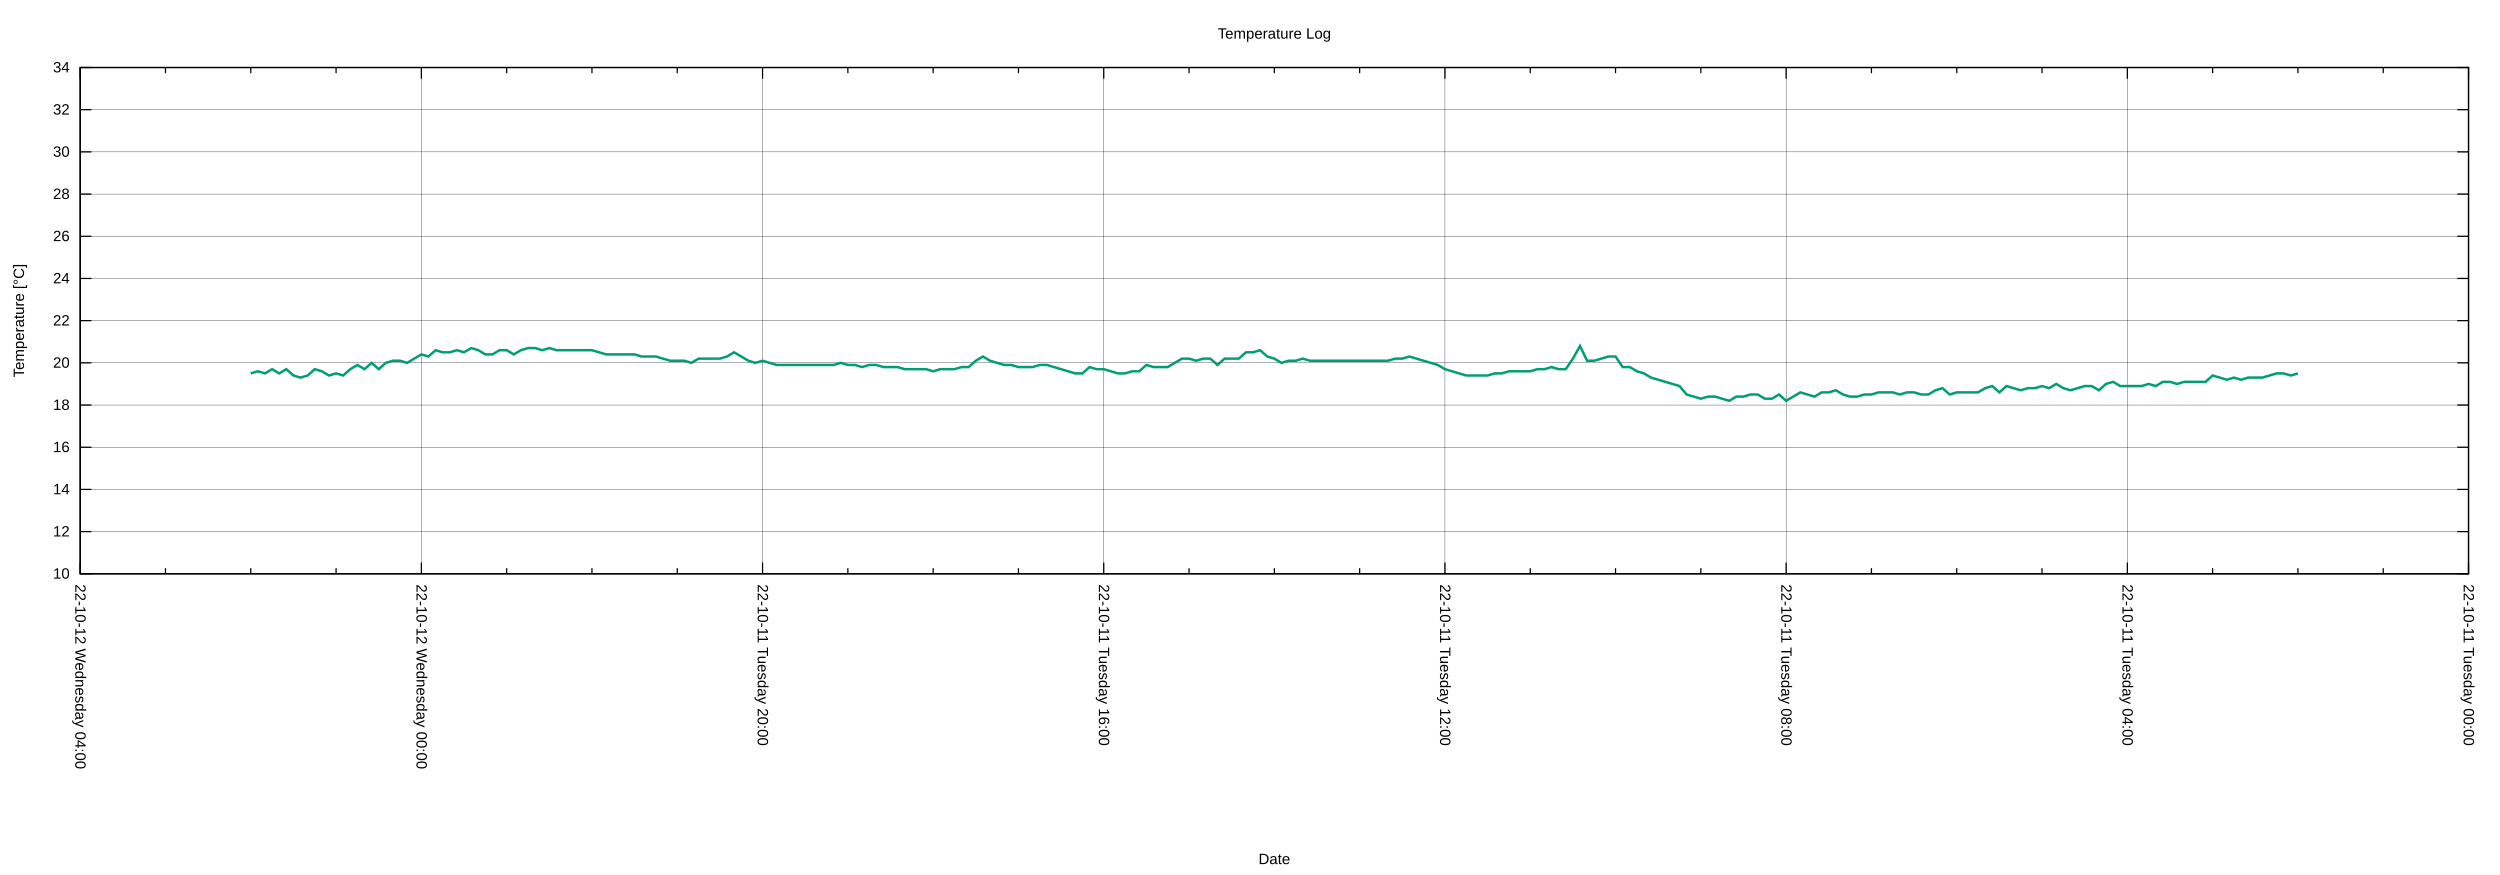
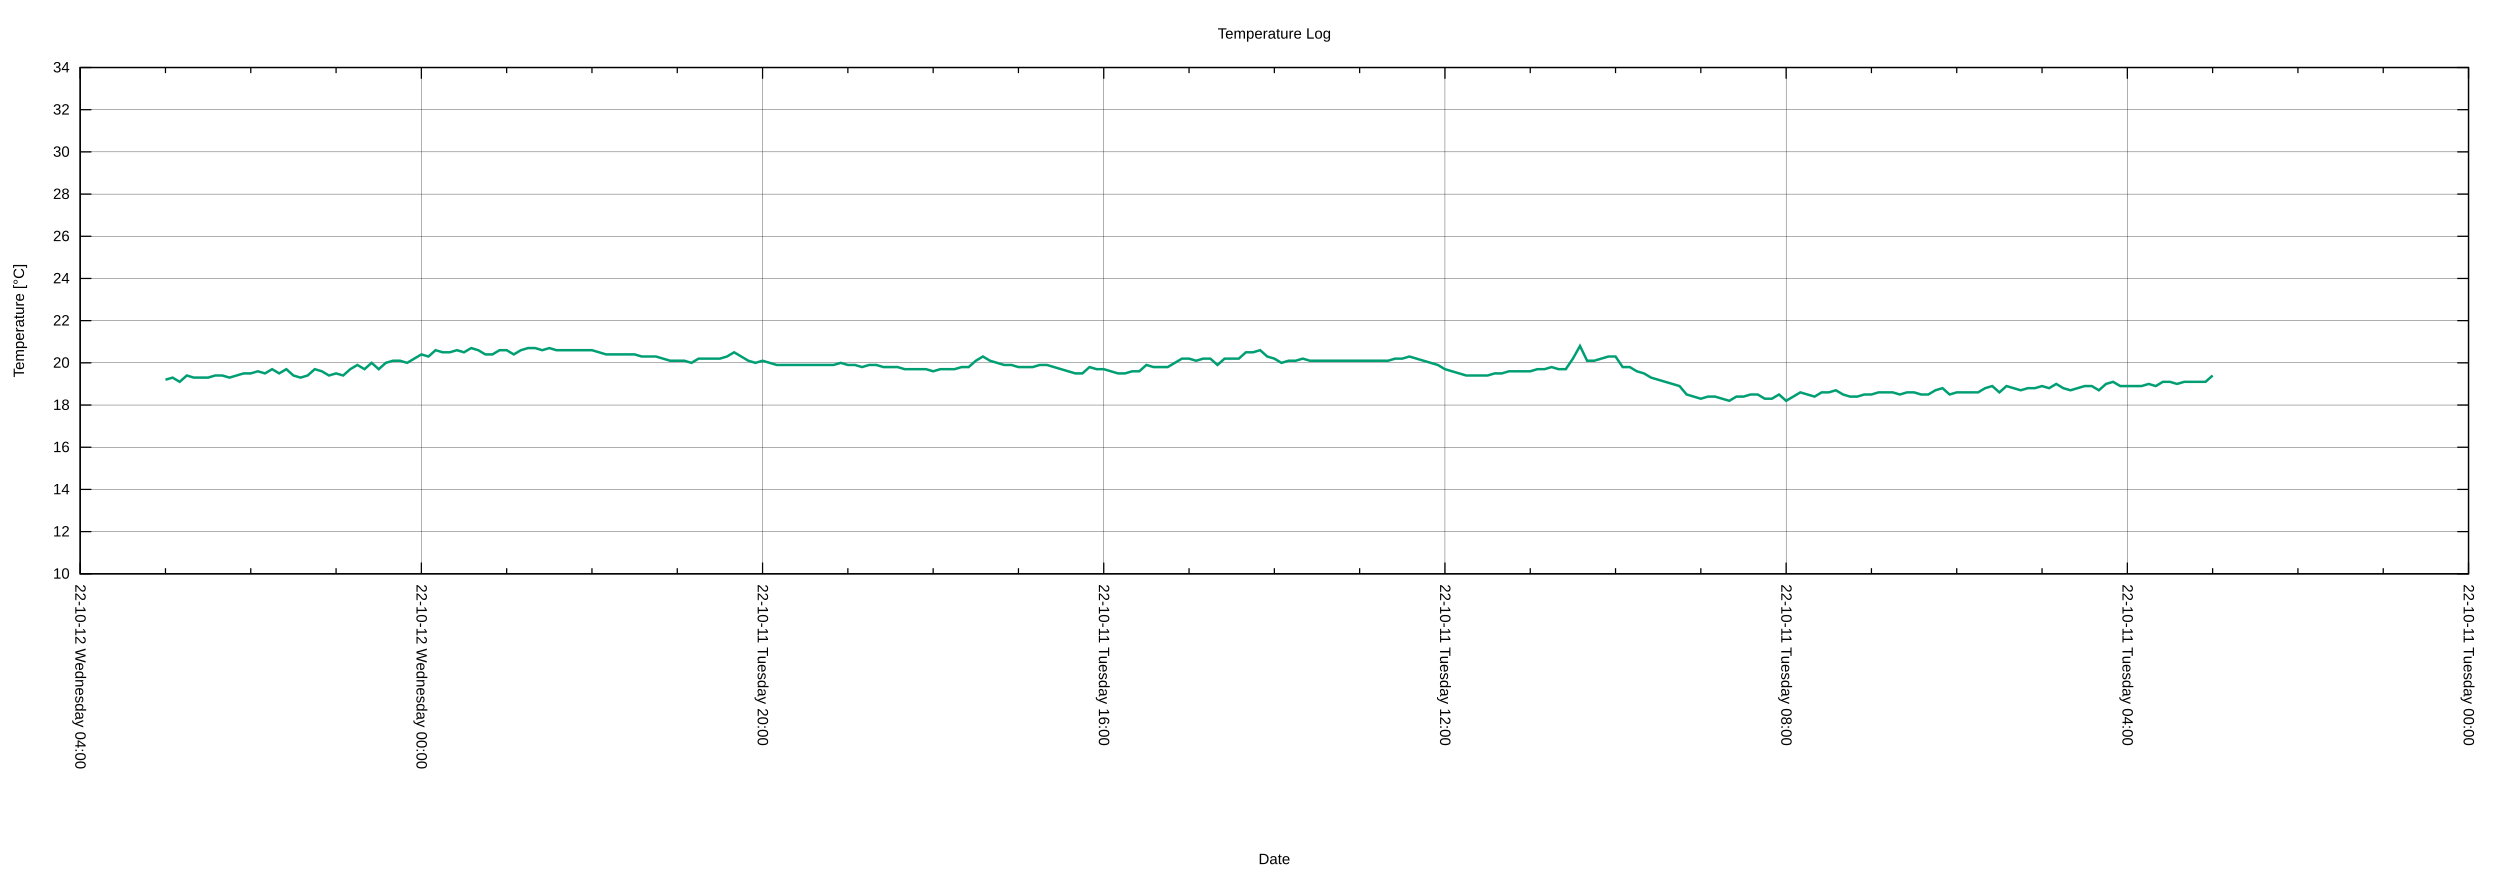
<svg xmlns="http://www.w3.org/2000/svg" xmlns:xlink="http://www.w3.org/1999/xlink" width="2000" height="700" viewBox="0 0 2000 700">
  <g id="gnuplot_canvas">
    <rect x="0" y="0" width="2000" height="700" fill="none" />
    <defs>
      <circle id="gpDot" r="0.5" stroke-width="0.5" stroke="currentColor" />
      <path id="gpPt0" stroke-width="0.222" stroke="currentColor" d="M-1,0 h2 M0,-1 v2" />
      <path id="gpPt1" stroke-width="0.222" stroke="currentColor" d="M-1,-1 L1,1 M1,-1 L-1,1" />
      <path id="gpPt2" stroke-width="0.222" stroke="currentColor" d="M-1,0 L1,0 M0,-1 L0,1 M-1,-1 L1,1 M-1,1 L1,-1" />
      <rect id="gpPt3" stroke-width="0.222" stroke="currentColor" x="-1" y="-1" width="2" height="2" />
      <rect id="gpPt4" stroke-width="0.222" stroke="currentColor" fill="currentColor" x="-1" y="-1" width="2" height="2" />
      <circle id="gpPt5" stroke-width="0.222" stroke="currentColor" cx="0" cy="0" r="1" />
      <use xlink:href="#gpPt5" id="gpPt6" fill="currentColor" stroke="none" />
      <path id="gpPt7" stroke-width="0.222" stroke="currentColor" d="M0,-1.33 L-1.33,0.67 L1.33,0.67 z" />
      <use xlink:href="#gpPt7" id="gpPt8" fill="currentColor" stroke="none" />
      <use xlink:href="#gpPt7" id="gpPt9" stroke="currentColor" transform="rotate(180)" />
      <use xlink:href="#gpPt9" id="gpPt10" fill="currentColor" stroke="none" />
      <use xlink:href="#gpPt3" id="gpPt11" stroke="currentColor" transform="rotate(45)" />
      <use xlink:href="#gpPt11" id="gpPt12" fill="currentColor" stroke="none" />
      <path id="gpPt13" stroke-width="0.222" stroke="currentColor" d="M0,1.330 L1.265,0.411 L0.782,-1.067 L-0.782,-1.076 L-1.265,0.411 z" />
      <use xlink:href="#gpPt13" id="gpPt14" fill="currentColor" stroke="none" />
      <filter id="textbox" filterUnits="objectBoundingBox" x="0" y="0" height="1" width="1">
        <feFlood flood-color="white" flood-opacity="1" result="bgnd" />
        <feComposite in="SourceGraphic" in2="bgnd" operator="atop" />
      </filter>
      <filter id="greybox" filterUnits="objectBoundingBox" x="0" y="0" height="1" width="1">
        <feFlood flood-color="lightgrey" flood-opacity="1" result="grey" />
        <feComposite in="SourceGraphic" in2="grey" operator="atop" />
      </filter>
    </defs>
    <g fill="none" color="white" stroke="currentColor" stroke-width="1.00" stroke-linecap="butt" stroke-linejoin="miter">
</g>
    <g fill="none" color="black" stroke="currentColor" stroke-width="1.00" stroke-linecap="butt" stroke-linejoin="miter">
</g>
    <g fill="none" color="black" stroke="black" stroke-width="0.25" stroke-linecap="butt" stroke-linejoin="miter">
</g>
    <g fill="none" color="black" stroke="currentColor" stroke-width="0.25" stroke-linecap="butt" stroke-linejoin="miter">
      <path stroke="black" class="gridline" d="M64.14,459.04 L1974.82,459.04  " />
    </g>
    <g fill="none" color="black" stroke="black" stroke-width="1.00" stroke-linecap="butt" stroke-linejoin="miter">
</g>
    <g fill="none" color="black" stroke="currentColor" stroke-width="1.00" stroke-linecap="butt" stroke-linejoin="miter">
      <path stroke="black" d="M64.14,459.04 L73.14,459.04 M1974.82,459.04 L1965.82,459.04  " />
      <g transform="translate(55.75,462.94)" stroke="none" fill="black" font-family="Arial" font-size="12.00" text-anchor="end">
        <text>
          <tspan font-family="Arial"> 10</tspan>
        </text>
      </g>
    </g>
    <g fill="none" color="black" stroke="currentColor" stroke-width="1.00" stroke-linecap="butt" stroke-linejoin="miter">
</g>
    <g fill="none" color="black" stroke="black" stroke-width="0.25" stroke-linecap="butt" stroke-linejoin="miter">
</g>
    <g fill="none" color="black" stroke="currentColor" stroke-width="0.25" stroke-linecap="butt" stroke-linejoin="miter">
      <path stroke="black" class="gridline" d="M64.14,425.29 L1974.82,425.29  " />
    </g>
    <g fill="none" color="black" stroke="black" stroke-width="1.00" stroke-linecap="butt" stroke-linejoin="miter">
</g>
    <g fill="none" color="black" stroke="currentColor" stroke-width="1.00" stroke-linecap="butt" stroke-linejoin="miter">
      <path stroke="black" d="M64.14,425.29 L73.14,425.29 M1974.82,425.29 L1965.82,425.29  " />
      <g transform="translate(55.75,429.19)" stroke="none" fill="black" font-family="Arial" font-size="12.00" text-anchor="end">
        <text>
          <tspan font-family="Arial"> 12</tspan>
        </text>
      </g>
    </g>
    <g fill="none" color="black" stroke="currentColor" stroke-width="1.00" stroke-linecap="butt" stroke-linejoin="miter">
</g>
    <g fill="none" color="black" stroke="black" stroke-width="0.25" stroke-linecap="butt" stroke-linejoin="miter">
</g>
    <g fill="none" color="black" stroke="currentColor" stroke-width="0.25" stroke-linecap="butt" stroke-linejoin="miter">
      <path stroke="black" class="gridline" d="M64.14,391.53 L1974.82,391.53  " />
    </g>
    <g fill="none" color="black" stroke="black" stroke-width="1.00" stroke-linecap="butt" stroke-linejoin="miter">
</g>
    <g fill="none" color="black" stroke="currentColor" stroke-width="1.00" stroke-linecap="butt" stroke-linejoin="miter">
      <path stroke="black" d="M64.14,391.53 L73.14,391.53 M1974.82,391.53 L1965.82,391.53  " />
      <g transform="translate(55.75,395.43)" stroke="none" fill="black" font-family="Arial" font-size="12.00" text-anchor="end">
        <text>
          <tspan font-family="Arial"> 14</tspan>
        </text>
      </g>
    </g>
    <g fill="none" color="black" stroke="currentColor" stroke-width="1.00" stroke-linecap="butt" stroke-linejoin="miter">
</g>
    <g fill="none" color="black" stroke="black" stroke-width="0.25" stroke-linecap="butt" stroke-linejoin="miter">
</g>
    <g fill="none" color="black" stroke="currentColor" stroke-width="0.25" stroke-linecap="butt" stroke-linejoin="miter">
      <path stroke="black" class="gridline" d="M64.14,357.78 L1974.82,357.78  " />
    </g>
    <g fill="none" color="black" stroke="black" stroke-width="1.00" stroke-linecap="butt" stroke-linejoin="miter">
</g>
    <g fill="none" color="black" stroke="currentColor" stroke-width="1.00" stroke-linecap="butt" stroke-linejoin="miter">
      <path stroke="black" d="M64.14,357.78 L73.14,357.78 M1974.82,357.78 L1965.82,357.78  " />
      <g transform="translate(55.75,361.68)" stroke="none" fill="black" font-family="Arial" font-size="12.00" text-anchor="end">
        <text>
          <tspan font-family="Arial"> 16</tspan>
        </text>
      </g>
    </g>
    <g fill="none" color="black" stroke="currentColor" stroke-width="1.00" stroke-linecap="butt" stroke-linejoin="miter">
</g>
    <g fill="none" color="black" stroke="black" stroke-width="0.25" stroke-linecap="butt" stroke-linejoin="miter">
</g>
    <g fill="none" color="black" stroke="currentColor" stroke-width="0.25" stroke-linecap="butt" stroke-linejoin="miter">
      <path stroke="black" class="gridline" d="M64.14,324.03 L1974.82,324.03  " />
    </g>
    <g fill="none" color="black" stroke="black" stroke-width="1.00" stroke-linecap="butt" stroke-linejoin="miter">
</g>
    <g fill="none" color="black" stroke="currentColor" stroke-width="1.00" stroke-linecap="butt" stroke-linejoin="miter">
      <path stroke="black" d="M64.14,324.03 L73.14,324.03 M1974.82,324.03 L1965.82,324.03  " />
      <g transform="translate(55.75,327.93)" stroke="none" fill="black" font-family="Arial" font-size="12.00" text-anchor="end">
        <text>
          <tspan font-family="Arial"> 18</tspan>
        </text>
      </g>
    </g>
    <g fill="none" color="black" stroke="currentColor" stroke-width="1.00" stroke-linecap="butt" stroke-linejoin="miter">
</g>
    <g fill="none" color="black" stroke="black" stroke-width="0.25" stroke-linecap="butt" stroke-linejoin="miter">
</g>
    <g fill="none" color="black" stroke="currentColor" stroke-width="0.25" stroke-linecap="butt" stroke-linejoin="miter">
      <path stroke="black" class="gridline" d="M64.14,290.28 L1974.82,290.28  " />
    </g>
    <g fill="none" color="black" stroke="black" stroke-width="1.00" stroke-linecap="butt" stroke-linejoin="miter">
</g>
    <g fill="none" color="black" stroke="currentColor" stroke-width="1.00" stroke-linecap="butt" stroke-linejoin="miter">
      <path stroke="black" d="M64.14,290.28 L73.14,290.28 M1974.82,290.28 L1965.82,290.28  " />
      <g transform="translate(55.75,294.18)" stroke="none" fill="black" font-family="Arial" font-size="12.00" text-anchor="end">
        <text>
          <tspan font-family="Arial"> 20</tspan>
        </text>
      </g>
    </g>
    <g fill="none" color="black" stroke="currentColor" stroke-width="1.00" stroke-linecap="butt" stroke-linejoin="miter">
</g>
    <g fill="none" color="black" stroke="black" stroke-width="0.25" stroke-linecap="butt" stroke-linejoin="miter">
</g>
    <g fill="none" color="black" stroke="currentColor" stroke-width="0.25" stroke-linecap="butt" stroke-linejoin="miter">
      <path stroke="black" class="gridline" d="M64.14,256.52 L1974.82,256.52  " />
    </g>
    <g fill="none" color="black" stroke="black" stroke-width="1.00" stroke-linecap="butt" stroke-linejoin="miter">
</g>
    <g fill="none" color="black" stroke="currentColor" stroke-width="1.00" stroke-linecap="butt" stroke-linejoin="miter">
      <path stroke="black" d="M64.14,256.52 L73.14,256.52 M1974.82,256.52 L1965.82,256.52  " />
      <g transform="translate(55.75,260.42)" stroke="none" fill="black" font-family="Arial" font-size="12.00" text-anchor="end">
        <text>
          <tspan font-family="Arial"> 22</tspan>
        </text>
      </g>
    </g>
    <g fill="none" color="black" stroke="currentColor" stroke-width="1.00" stroke-linecap="butt" stroke-linejoin="miter">
</g>
    <g fill="none" color="black" stroke="black" stroke-width="0.25" stroke-linecap="butt" stroke-linejoin="miter">
</g>
    <g fill="none" color="black" stroke="currentColor" stroke-width="0.25" stroke-linecap="butt" stroke-linejoin="miter">
      <path stroke="black" class="gridline" d="M64.14,222.77 L1974.82,222.77  " />
    </g>
    <g fill="none" color="black" stroke="black" stroke-width="1.00" stroke-linecap="butt" stroke-linejoin="miter">
</g>
    <g fill="none" color="black" stroke="currentColor" stroke-width="1.00" stroke-linecap="butt" stroke-linejoin="miter">
      <path stroke="black" d="M64.14,222.77 L73.14,222.77 M1974.82,222.77 L1965.82,222.77  " />
      <g transform="translate(55.75,226.67)" stroke="none" fill="black" font-family="Arial" font-size="12.00" text-anchor="end">
        <text>
          <tspan font-family="Arial"> 24</tspan>
        </text>
      </g>
    </g>
    <g fill="none" color="black" stroke="currentColor" stroke-width="1.00" stroke-linecap="butt" stroke-linejoin="miter">
</g>
    <g fill="none" color="black" stroke="black" stroke-width="0.25" stroke-linecap="butt" stroke-linejoin="miter">
</g>
    <g fill="none" color="black" stroke="currentColor" stroke-width="0.25" stroke-linecap="butt" stroke-linejoin="miter">
      <path stroke="black" class="gridline" d="M64.14,189.02 L1974.82,189.02  " />
    </g>
    <g fill="none" color="black" stroke="black" stroke-width="1.00" stroke-linecap="butt" stroke-linejoin="miter">
</g>
    <g fill="none" color="black" stroke="currentColor" stroke-width="1.00" stroke-linecap="butt" stroke-linejoin="miter">
      <path stroke="black" d="M64.14,189.02 L73.14,189.02 M1974.82,189.02 L1965.82,189.02  " />
      <g transform="translate(55.75,192.92)" stroke="none" fill="black" font-family="Arial" font-size="12.00" text-anchor="end">
        <text>
          <tspan font-family="Arial"> 26</tspan>
        </text>
      </g>
    </g>
    <g fill="none" color="black" stroke="currentColor" stroke-width="1.00" stroke-linecap="butt" stroke-linejoin="miter">
</g>
    <g fill="none" color="black" stroke="black" stroke-width="0.25" stroke-linecap="butt" stroke-linejoin="miter">
</g>
    <g fill="none" color="black" stroke="currentColor" stroke-width="0.25" stroke-linecap="butt" stroke-linejoin="miter">
      <path stroke="black" class="gridline" d="M64.14,155.27 L1974.82,155.27  " />
    </g>
    <g fill="none" color="black" stroke="black" stroke-width="1.00" stroke-linecap="butt" stroke-linejoin="miter">
</g>
    <g fill="none" color="black" stroke="currentColor" stroke-width="1.00" stroke-linecap="butt" stroke-linejoin="miter">
      <path stroke="black" d="M64.14,155.27 L73.14,155.27 M1974.82,155.27 L1965.82,155.27  " />
      <g transform="translate(55.75,159.17)" stroke="none" fill="black" font-family="Arial" font-size="12.00" text-anchor="end">
        <text>
          <tspan font-family="Arial"> 28</tspan>
        </text>
      </g>
    </g>
    <g fill="none" color="black" stroke="currentColor" stroke-width="1.00" stroke-linecap="butt" stroke-linejoin="miter">
</g>
    <g fill="none" color="black" stroke="black" stroke-width="0.25" stroke-linecap="butt" stroke-linejoin="miter">
</g>
    <g fill="none" color="black" stroke="currentColor" stroke-width="0.25" stroke-linecap="butt" stroke-linejoin="miter">
      <path stroke="black" class="gridline" d="M64.14,121.51 L1974.82,121.51  " />
    </g>
    <g fill="none" color="black" stroke="black" stroke-width="1.00" stroke-linecap="butt" stroke-linejoin="miter">
</g>
    <g fill="none" color="black" stroke="currentColor" stroke-width="1.00" stroke-linecap="butt" stroke-linejoin="miter">
      <path stroke="black" d="M64.14,121.51 L73.14,121.51 M1974.82,121.51 L1965.82,121.51  " />
      <g transform="translate(55.75,125.41)" stroke="none" fill="black" font-family="Arial" font-size="12.00" text-anchor="end">
        <text>
          <tspan font-family="Arial"> 30</tspan>
        </text>
      </g>
    </g>
    <g fill="none" color="black" stroke="currentColor" stroke-width="1.00" stroke-linecap="butt" stroke-linejoin="miter">
</g>
    <g fill="none" color="black" stroke="black" stroke-width="0.25" stroke-linecap="butt" stroke-linejoin="miter">
</g>
    <g fill="none" color="black" stroke="currentColor" stroke-width="0.25" stroke-linecap="butt" stroke-linejoin="miter">
      <path stroke="black" class="gridline" d="M64.14,87.76 L1974.82,87.76  " />
    </g>
    <g fill="none" color="black" stroke="black" stroke-width="1.00" stroke-linecap="butt" stroke-linejoin="miter">
</g>
    <g fill="none" color="black" stroke="currentColor" stroke-width="1.00" stroke-linecap="butt" stroke-linejoin="miter">
      <path stroke="black" d="M64.14,87.76 L73.14,87.76 M1974.82,87.76 L1965.82,87.76  " />
      <g transform="translate(55.75,91.66)" stroke="none" fill="black" font-family="Arial" font-size="12.00" text-anchor="end">
        <text>
          <tspan font-family="Arial"> 32</tspan>
        </text>
      </g>
    </g>
    <g fill="none" color="black" stroke="currentColor" stroke-width="1.00" stroke-linecap="butt" stroke-linejoin="miter">
</g>
    <g fill="none" color="black" stroke="black" stroke-width="0.25" stroke-linecap="butt" stroke-linejoin="miter">
</g>
    <g fill="none" color="black" stroke="currentColor" stroke-width="0.25" stroke-linecap="butt" stroke-linejoin="miter">
      <path stroke="black" class="gridline" d="M64.14,54.01 L1974.82,54.01  " />
    </g>
    <g fill="none" color="black" stroke="black" stroke-width="1.00" stroke-linecap="butt" stroke-linejoin="miter">
</g>
    <g fill="none" color="black" stroke="currentColor" stroke-width="1.00" stroke-linecap="butt" stroke-linejoin="miter">
      <path stroke="black" d="M64.14,54.01 L73.14,54.01 M1974.82,54.01 L1965.82,54.01  " />
      <g transform="translate(55.75,57.91)" stroke="none" fill="black" font-family="Arial" font-size="12.00" text-anchor="end">
        <text>
          <tspan font-family="Arial"> 34</tspan>
        </text>
      </g>
    </g>
    <g fill="none" color="black" stroke="currentColor" stroke-width="1.00" stroke-linecap="butt" stroke-linejoin="miter">
</g>
    <g fill="none" color="black" stroke="black" stroke-width="0.25" stroke-linecap="butt" stroke-linejoin="miter">
</g>
    <g fill="none" color="black" stroke="currentColor" stroke-width="0.25" stroke-linecap="butt" stroke-linejoin="miter">
      <path stroke="black" class="gridline" d="M1974.82,459.04 L1974.82,54.01  " />
    </g>
    <g fill="none" color="black" stroke="black" stroke-width="1.00" stroke-linecap="butt" stroke-linejoin="miter">
</g>
    <g fill="none" color="black" stroke="currentColor" stroke-width="1.00" stroke-linecap="butt" stroke-linejoin="miter">
      <path stroke="black" d="M1974.82,459.04 L1974.82,450.04 M1974.82,54.01 L1974.82,63.01  " />
      <g transform="translate(1970.92,467.43) rotate(90)" stroke="none" fill="black" font-family="Arial" font-size="12.00" text-anchor="start">
        <text>
          <tspan font-family="Arial">22-10-11 Tuesday 00:00</tspan>
        </text>
      </g>
    </g>
    <g fill="none" color="black" stroke="currentColor" stroke-width="1.00" stroke-linecap="butt" stroke-linejoin="miter">
      <path stroke="black" d="M1906.58,459.04 L1906.58,454.54 M1906.58,54.01 L1906.58,58.51 M1838.34,459.04 L1838.34,454.54 M1838.34,54.01 L1838.34,58.51   M1770.10,459.04 L1770.10,454.54 M1770.10,54.01 L1770.10,58.51  " />
    </g>
    <g fill="none" color="black" stroke="black" stroke-width="0.25" stroke-linecap="butt" stroke-linejoin="miter">
</g>
    <g fill="none" color="black" stroke="currentColor" stroke-width="0.25" stroke-linecap="butt" stroke-linejoin="miter">
      <path stroke="black" class="gridline" d="M1701.87,459.04 L1701.87,54.01  " />
    </g>
    <g fill="none" color="black" stroke="black" stroke-width="1.00" stroke-linecap="butt" stroke-linejoin="miter">
</g>
    <g fill="none" color="black" stroke="currentColor" stroke-width="1.00" stroke-linecap="butt" stroke-linejoin="miter">
      <path stroke="black" d="M1701.87,459.04 L1701.87,450.04 M1701.87,54.01 L1701.87,63.01  " />
      <g transform="translate(1697.97,467.43) rotate(90)" stroke="none" fill="black" font-family="Arial" font-size="12.00" text-anchor="start">
        <text>
          <tspan font-family="Arial">22-10-11 Tuesday 04:00</tspan>
        </text>
      </g>
    </g>
    <g fill="none" color="black" stroke="currentColor" stroke-width="1.00" stroke-linecap="butt" stroke-linejoin="miter">
      <path stroke="black" d="M1633.63,459.04 L1633.63,454.54 M1633.63,54.01 L1633.63,58.51 M1565.39,459.04 L1565.39,454.54 M1565.39,54.01 L1565.39,58.51   M1497.15,459.04 L1497.15,454.54 M1497.15,54.01 L1497.15,58.51  " />
    </g>
    <g fill="none" color="black" stroke="black" stroke-width="0.25" stroke-linecap="butt" stroke-linejoin="miter">
</g>
    <g fill="none" color="black" stroke="currentColor" stroke-width="0.25" stroke-linecap="butt" stroke-linejoin="miter">
      <path stroke="black" class="gridline" d="M1428.91,459.04 L1428.91,54.01  " />
    </g>
    <g fill="none" color="black" stroke="black" stroke-width="1.00" stroke-linecap="butt" stroke-linejoin="miter">
</g>
    <g fill="none" color="black" stroke="currentColor" stroke-width="1.00" stroke-linecap="butt" stroke-linejoin="miter">
      <path stroke="black" d="M1428.91,459.04 L1428.91,450.04 M1428.91,54.01 L1428.91,63.01  " />
      <g transform="translate(1425.01,467.43) rotate(90)" stroke="none" fill="black" font-family="Arial" font-size="12.00" text-anchor="start">
        <text>
          <tspan font-family="Arial">22-10-11 Tuesday 08:00</tspan>
        </text>
      </g>
    </g>
    <g fill="none" color="black" stroke="currentColor" stroke-width="1.00" stroke-linecap="butt" stroke-linejoin="miter">
      <path stroke="black" d="M1360.67,459.04 L1360.67,454.54 M1360.67,54.01 L1360.67,58.51 M1292.43,459.04 L1292.43,454.54 M1292.43,54.01 L1292.43,58.51   M1224.20,459.04 L1224.20,454.54 M1224.20,54.01 L1224.20,58.51  " />
    </g>
    <g fill="none" color="black" stroke="black" stroke-width="0.25" stroke-linecap="butt" stroke-linejoin="miter">
</g>
    <g fill="none" color="black" stroke="currentColor" stroke-width="0.25" stroke-linecap="butt" stroke-linejoin="miter">
      <path stroke="black" class="gridline" d="M1155.96,459.04 L1155.96,54.01  " />
    </g>
    <g fill="none" color="black" stroke="black" stroke-width="1.00" stroke-linecap="butt" stroke-linejoin="miter">
</g>
    <g fill="none" color="black" stroke="currentColor" stroke-width="1.00" stroke-linecap="butt" stroke-linejoin="miter">
      <path stroke="black" d="M1155.96,459.04 L1155.96,450.04 M1155.96,54.01 L1155.96,63.01  " />
      <g transform="translate(1152.06,467.43) rotate(90)" stroke="none" fill="black" font-family="Arial" font-size="12.00" text-anchor="start">
        <text>
          <tspan font-family="Arial">22-10-11 Tuesday 12:00</tspan>
        </text>
      </g>
    </g>
    <g fill="none" color="black" stroke="currentColor" stroke-width="1.00" stroke-linecap="butt" stroke-linejoin="miter">
      <path stroke="black" d="M1087.72,459.04 L1087.72,454.54 M1087.72,54.01 L1087.72,58.51 M1019.48,459.04 L1019.48,454.54 M1019.48,54.01 L1019.48,58.51   M951.24,459.04 L951.24,454.54 M951.24,54.01 L951.24,58.51  " />
    </g>
    <g fill="none" color="black" stroke="black" stroke-width="0.25" stroke-linecap="butt" stroke-linejoin="miter">
</g>
    <g fill="none" color="black" stroke="currentColor" stroke-width="0.25" stroke-linecap="butt" stroke-linejoin="miter">
      <path stroke="black" class="gridline" d="M883.00,459.04 L883.00,54.01  " />
    </g>
    <g fill="none" color="black" stroke="black" stroke-width="1.00" stroke-linecap="butt" stroke-linejoin="miter">
</g>
    <g fill="none" color="black" stroke="currentColor" stroke-width="1.00" stroke-linecap="butt" stroke-linejoin="miter">
      <path stroke="black" d="M883.00,459.04 L883.00,450.04 M883.00,54.01 L883.00,63.01  " />
      <g transform="translate(879.10,467.43) rotate(90)" stroke="none" fill="black" font-family="Arial" font-size="12.00" text-anchor="start">
        <text>
          <tspan font-family="Arial">22-10-11 Tuesday 16:00</tspan>
        </text>
      </g>
    </g>
    <g fill="none" color="black" stroke="currentColor" stroke-width="1.00" stroke-linecap="butt" stroke-linejoin="miter">
      <path stroke="black" d="M814.76,459.04 L814.76,454.54 M814.76,54.01 L814.76,58.51 M746.53,459.04 L746.53,454.54 M746.53,54.01 L746.53,58.51   M678.29,459.04 L678.29,454.54 M678.29,54.01 L678.29,58.51  " />
    </g>
    <g fill="none" color="black" stroke="black" stroke-width="0.25" stroke-linecap="butt" stroke-linejoin="miter">
</g>
    <g fill="none" color="black" stroke="currentColor" stroke-width="0.25" stroke-linecap="butt" stroke-linejoin="miter">
      <path stroke="black" class="gridline" d="M610.05,459.04 L610.05,54.01  " />
    </g>
    <g fill="none" color="black" stroke="black" stroke-width="1.00" stroke-linecap="butt" stroke-linejoin="miter">
</g>
    <g fill="none" color="black" stroke="currentColor" stroke-width="1.00" stroke-linecap="butt" stroke-linejoin="miter">
      <path stroke="black" d="M610.05,459.04 L610.05,450.04 M610.05,54.01 L610.05,63.01  " />
      <g transform="translate(606.15,467.43) rotate(90)" stroke="none" fill="black" font-family="Arial" font-size="12.00" text-anchor="start">
        <text>
          <tspan font-family="Arial">22-10-11 Tuesday 20:00</tspan>
        </text>
      </g>
    </g>
    <g fill="none" color="black" stroke="currentColor" stroke-width="1.00" stroke-linecap="butt" stroke-linejoin="miter">
      <path stroke="black" d="M541.81,459.04 L541.81,454.54 M541.81,54.01 L541.81,58.51 M473.57,459.04 L473.57,454.54 M473.57,54.01 L473.57,58.51   M405.33,459.04 L405.33,454.54 M405.33,54.01 L405.33,58.51  " />
    </g>
    <g fill="none" color="black" stroke="black" stroke-width="0.25" stroke-linecap="butt" stroke-linejoin="miter">
</g>
    <g fill="none" color="black" stroke="currentColor" stroke-width="0.25" stroke-linecap="butt" stroke-linejoin="miter">
      <path stroke="black" class="gridline" d="M337.09,459.04 L337.09,54.01  " />
    </g>
    <g fill="none" color="black" stroke="black" stroke-width="1.00" stroke-linecap="butt" stroke-linejoin="miter">
</g>
    <g fill="none" color="black" stroke="currentColor" stroke-width="1.00" stroke-linecap="butt" stroke-linejoin="miter">
      <path stroke="black" d="M337.09,459.04 L337.09,450.04 M337.09,54.01 L337.09,63.01  " />
      <g transform="translate(333.19,467.43) rotate(90)" stroke="none" fill="black" font-family="Arial" font-size="12.00" text-anchor="start">
        <text>
          <tspan font-family="Arial">22-10-12 Wednesday 00:00</tspan>
        </text>
      </g>
    </g>
    <g fill="none" color="black" stroke="currentColor" stroke-width="1.00" stroke-linecap="butt" stroke-linejoin="miter">
      <path stroke="black" d="M268.86,459.04 L268.86,454.54 M268.86,54.01 L268.86,58.51 M200.62,459.04 L200.62,454.54 M200.62,54.01 L200.62,58.51   M132.38,459.04 L132.38,454.54 M132.38,54.01 L132.38,58.51  " />
    </g>
    <g fill="none" color="black" stroke="black" stroke-width="0.25" stroke-linecap="butt" stroke-linejoin="miter">
</g>
    <g fill="none" color="black" stroke="currentColor" stroke-width="0.25" stroke-linecap="butt" stroke-linejoin="miter">
      <path stroke="black" class="gridline" d="M64.14,459.04 L64.14,54.01  " />
    </g>
    <g fill="none" color="black" stroke="black" stroke-width="1.00" stroke-linecap="butt" stroke-linejoin="miter">
</g>
    <g fill="none" color="black" stroke="currentColor" stroke-width="1.00" stroke-linecap="butt" stroke-linejoin="miter">
      <path stroke="black" d="M64.14,459.04 L64.14,450.04 M64.14,54.01 L64.14,63.01  " />
      <g transform="translate(60.24,467.43) rotate(90)" stroke="none" fill="black" font-family="Arial" font-size="12.00" text-anchor="start">
        <text>
          <tspan font-family="Arial">22-10-12 Wednesday 04:00</tspan>
        </text>
      </g>
    </g>
    <g fill="none" color="black" stroke="currentColor" stroke-width="1.00" stroke-linecap="butt" stroke-linejoin="miter">
</g>
    <g fill="none" color="black" stroke="currentColor" stroke-width="1.00" stroke-linecap="butt" stroke-linejoin="miter">
      <path stroke="black" d="M64.14,54.01 L64.14,459.04 L1974.82,459.04 L1974.82,54.01 L64.14,54.01 Z  " />
    </g>
    <g fill="none" color="black" stroke="currentColor" stroke-width="1.00" stroke-linecap="butt" stroke-linejoin="miter">
      <g transform="translate(19.18,256.53) rotate(270)" stroke="none" fill="black" font-family="Arial" font-size="12.00" text-anchor="middle">
        <text>
          <tspan font-family="Arial">Temperature [°C]</tspan>
        </text>
      </g>
    </g>
    <g fill="none" color="black" stroke="currentColor" stroke-width="1.00" stroke-linecap="butt" stroke-linejoin="miter">
      <g transform="translate(1019.48,691.30)" stroke="none" fill="black" font-family="Arial" font-size="12.00" text-anchor="middle">
        <text>
          <tspan font-family="Arial">Date</tspan>
        </text>
      </g>
    </g>
    <g fill="none" color="black" stroke="currentColor" stroke-width="1.00" stroke-linecap="butt" stroke-linejoin="miter">
</g>
    <g id="gnuplot_plot_1">
      <g fill="none" color="white" stroke="currentColor" stroke-width="2.00" stroke-linecap="butt" stroke-linejoin="miter">
</g>
      <g fill="none" color="black" stroke="currentColor" stroke-width="2.00" stroke-linecap="butt" stroke-linejoin="miter">
-         <path stroke="rgb(  0, 158, 115)" d="M200.62,298.72 L206.30,297.03 L211.99,298.72 L217.68,295.34 L223.36,298.72 L229.05,295.34 L234.74,300.40 L240.42,302.09   L246.11,300.40 L251.80,295.34 L257.48,297.03 L263.17,300.40 L268.86,298.72 L274.54,300.40 L280.23,295.34 L285.92,291.97   L291.60,295.34 L297.29,290.28 L302.98,295.34 L308.66,290.28 L314.35,288.59 L320.03,288.59 L325.72,290.28 L331.41,286.90   L337.09,283.53 L342.78,285.21 L348.47,280.15 L354.15,281.84 L359.84,281.84 L365.53,280.15 L371.21,281.84 L376.90,278.46   L382.59,280.15 L388.27,283.53 L393.96,283.53 L399.65,280.15 L405.33,280.15 L411.02,283.53 L416.71,280.15 L422.39,278.46   L428.08,278.46 L433.77,280.15 L439.45,278.46 L445.14,280.15 L450.83,280.15 L456.51,280.15 L462.20,280.15 L467.88,280.15   L473.57,280.15 L479.26,281.84 L484.94,283.53 L490.63,283.53 L496.32,283.53 L502.00,283.53 L507.69,283.53 L513.38,285.21   L519.06,285.21 L524.75,285.21 L530.44,286.90 L536.12,288.59 L541.81,288.59 L547.50,288.59 L553.18,290.28 L558.87,286.90   L564.56,286.90 L570.24,286.90 L575.93,286.90 L581.62,285.21 L587.30,281.84 L592.99,285.21 L598.68,288.59 L604.36,290.28   L610.05,288.59 L615.74,290.28 L621.42,291.97 L627.11,291.97 L632.79,291.97 L638.48,291.97 L644.17,291.97 L649.85,291.97   L655.54,291.97 L661.23,291.97 L666.91,291.97 L672.60,290.28 L678.29,291.97 L683.97,291.97 L689.66,293.65 L695.35,291.97   L701.03,291.97 L706.72,293.65 L712.41,293.65 L718.09,293.65 L723.78,295.34 L729.47,295.34 L735.15,295.34 L740.84,295.34   L746.53,297.03 L752.21,295.34 L757.90,295.34 L763.59,295.34 L769.27,293.65 L774.96,293.65 L780.65,288.59 L786.33,285.21   L792.02,288.59 L797.70,290.28 L803.39,291.97 L809.08,291.97 L814.76,293.65 L820.45,293.65 L826.14,293.65 L831.82,291.97   L837.51,291.97 L843.20,293.65 L848.88,295.34 L854.57,297.03 L860.26,298.72 L865.94,298.72 L871.63,293.65 L877.32,295.34   L883.00,295.34 L888.69,297.03 L894.38,298.72 L900.06,298.72 L905.75,297.03 L911.44,297.03 L917.12,291.97 L922.81,293.65   L928.50,293.65 L934.18,293.65 L939.87,290.28 L945.55,286.90 L951.24,286.90 L956.93,288.59 L962.61,286.90 L968.30,286.90   L973.99,291.97 L979.67,286.90 L985.36,286.90 L991.05,286.90 L996.73,281.84 L1002.42,281.84 L1008.11,280.15 L1013.79,285.21   L1019.48,286.90 L1025.17,290.28 L1030.85,288.59 L1036.54,288.59 L1042.23,286.90 L1047.91,288.59 L1053.60,288.59 L1059.29,288.59   L1064.97,288.59 L1070.66,288.59 L1076.35,288.59 L1082.03,288.59 L1087.72,288.59 L1093.41,288.59 L1099.09,288.59 L1104.78,288.59   L1110.46,288.59 L1116.15,286.90 L1121.84,286.90 L1127.52,285.21 L1133.21,286.90 L1138.90,288.59 L1144.58,290.28 L1150.27,291.97   L1155.96,295.34 L1161.64,297.03 L1167.33,298.72 L1173.02,300.40 L1178.70,300.40 L1184.39,300.40 L1190.08,300.40 L1195.76,298.72   L1201.45,298.72 L1207.14,297.03 L1212.82,297.03 L1218.51,297.03 L1224.20,297.03 L1229.88,295.34 L1235.57,295.34 L1241.26,293.65   L1246.94,295.34 L1252.63,295.34 L1258.32,286.90 L1264.00,276.78 L1269.69,288.59 L1275.37,288.59 L1281.06,286.90 L1286.75,285.21   L1292.43,285.21 L1298.12,293.65 L1303.81,293.65 L1309.49,297.03 L1315.18,298.72 L1320.87,302.09 L1326.55,303.78 L1332.24,305.47   L1337.93,307.15 L1343.61,308.84 L1349.30,315.59 L1354.99,317.28 L1360.67,318.97 L1366.36,317.28 L1372.05,317.28 L1377.73,318.97   L1383.42,320.65 L1389.11,317.28 L1394.79,317.28 L1400.48,315.59 L1406.17,315.59 L1411.85,318.97 L1417.54,318.97 L1423.22,315.59   L1428.91,320.65 L1434.60,317.28 L1440.28,313.90 L1445.97,315.59 L1451.66,317.28 L1457.34,313.90 L1463.03,313.90 L1468.72,312.22   L1474.40,315.59 L1480.09,317.28 L1485.78,317.28 L1491.46,315.59 L1497.15,315.59 L1502.84,313.90 L1508.52,313.90 L1514.21,313.90   L1519.90,315.59 L1525.58,313.90 L1531.27,313.90 L1536.96,315.59 L1542.64,315.59 L1548.33,312.22 L1554.02,310.53 L1559.70,315.59   L1565.39,313.90 L1571.08,313.90 L1576.76,313.90 L1582.45,313.90 L1588.13,310.53 L1593.82,308.84 L1599.51,313.90 L1605.19,308.84   L1610.88,310.53 L1616.57,312.22 L1622.25,310.53 L1627.94,310.53 L1633.63,308.84 L1639.31,310.53 L1645.00,307.15 L1650.69,310.53   L1656.37,312.22 L1662.06,310.53 L1667.75,308.84 L1673.43,308.84 L1679.12,312.22 L1684.81,307.15 L1690.49,305.47 L1696.18,308.84   L1701.87,308.84 L1707.55,308.84 L1713.24,308.84 L1718.93,307.15 L1724.61,308.84 L1730.30,305.47 L1735.99,305.47 L1741.67,307.15   L1747.36,305.47 L1753.04,305.47 L1758.73,305.47 L1764.42,305.47 L1770.10,300.40 L1775.79,302.09 L1781.48,303.78 L1787.16,302.09   L1792.85,303.78 L1798.54,302.09 L1804.22,302.09 L1809.91,302.09 L1815.60,300.40 L1821.28,298.72 L1826.97,298.72 L1832.66,300.40   L1838.34,298.72  " />
+         <path stroke="rgb(  0, 158, 115)" d="M132.38,303.78 L138.07,302.09 L143.75,305.47 L149.44,300.40 L155.12,302.09 L160.81,302.09 L166.50,302.09 L172.18,300.40   L177.87,300.40 L183.56,302.09 L189.24,300.40 L194.93,298.72 L200.62,298.72 L206.30,297.03 L211.99,298.72 L217.68,295.34   L223.36,298.72 L229.05,295.34 L234.74,300.40 L240.42,302.09 L246.11,300.40 L251.80,295.34 L257.48,297.03 L263.17,300.40   L268.86,298.72 L274.54,300.40 L280.23,295.34 L285.92,291.97 L291.60,295.34 L297.29,290.28 L302.98,295.34 L308.66,290.28   L314.35,288.59 L320.03,288.59 L325.72,290.28 L331.41,286.90 L337.09,283.53 L342.78,285.21 L348.47,280.15 L354.15,281.84   L359.84,281.84 L365.53,280.15 L371.21,281.84 L376.90,278.46 L382.59,280.15 L388.27,283.53 L393.96,283.53 L399.65,280.15   L405.33,280.15 L411.02,283.53 L416.71,280.15 L422.39,278.46 L428.08,278.46 L433.77,280.15 L439.45,278.46 L445.14,280.15   L450.83,280.15 L456.51,280.15 L462.20,280.15 L467.88,280.15 L473.57,280.15 L479.26,281.84 L484.94,283.53 L490.63,283.53   L496.32,283.53 L502.00,283.53 L507.69,283.53 L513.38,285.21 L519.06,285.21 L524.75,285.21 L530.44,286.90 L536.12,288.59   L541.81,288.59 L547.50,288.59 L553.18,290.28 L558.87,286.90 L564.56,286.90 L570.24,286.90 L575.93,286.90 L581.62,285.21   L587.30,281.84 L592.99,285.21 L598.68,288.59 L604.36,290.28 L610.05,288.59 L615.74,290.28 L621.42,291.97 L627.11,291.97   L632.79,291.97 L638.48,291.97 L644.17,291.97 L649.85,291.97 L655.54,291.97 L661.23,291.97 L666.91,291.97 L672.60,290.28   L678.29,291.97 L683.97,291.97 L689.66,293.65 L695.35,291.97 L701.03,291.97 L706.72,293.65 L712.41,293.65 L718.09,293.65   L723.78,295.34 L729.47,295.34 L735.15,295.34 L740.84,295.34 L746.53,297.03 L752.21,295.34 L757.90,295.34 L763.59,295.34   L769.27,293.65 L774.96,293.65 L780.65,288.59 L786.33,285.21 L792.02,288.59 L797.70,290.28 L803.39,291.97 L809.08,291.97   L814.76,293.65 L820.45,293.65 L826.14,293.65 L831.82,291.97 L837.51,291.97 L843.20,293.65 L848.88,295.34 L854.57,297.03   L860.26,298.72 L865.94,298.72 L871.63,293.65 L877.32,295.34 L883.00,295.34 L888.69,297.03 L894.38,298.72 L900.06,298.72   L905.75,297.03 L911.44,297.03 L917.12,291.97 L922.81,293.65 L928.50,293.65 L934.18,293.65 L939.87,290.28 L945.55,286.90   L951.24,286.90 L956.93,288.59 L962.61,286.90 L968.30,286.90 L973.99,291.97 L979.67,286.90 L985.36,286.90 L991.05,286.90   L996.73,281.84 L1002.42,281.84 L1008.11,280.15 L1013.79,285.21 L1019.48,286.90 L1025.17,290.28 L1030.85,288.59 L1036.54,288.59   L1042.23,286.90 L1047.91,288.59 L1053.60,288.59 L1059.29,288.59 L1064.97,288.59 L1070.66,288.59 L1076.35,288.59 L1082.03,288.59   L1087.72,288.59 L1093.41,288.59 L1099.09,288.59 L1104.78,288.59 L1110.46,288.59 L1116.15,286.90 L1121.84,286.90 L1127.52,285.21   L1133.21,286.90 L1138.90,288.59 L1144.58,290.28 L1150.27,291.97 L1155.96,295.34 L1161.64,297.03 L1167.33,298.72 L1173.02,300.40   L1178.70,300.40 L1184.39,300.40 L1190.08,300.40 L1195.76,298.72 L1201.45,298.72 L1207.14,297.03 L1212.82,297.03 L1218.51,297.03   L1224.20,297.03 L1229.88,295.34 L1235.57,295.34 L1241.26,293.65 L1246.94,295.34 L1252.63,295.34 L1258.32,286.90 L1264.00,276.78   L1269.69,288.59 L1275.37,288.59 L1281.06,286.90 L1286.75,285.21 L1292.43,285.21 L1298.12,293.65 L1303.81,293.65 L1309.49,297.03   L1315.18,298.72 L1320.87,302.09 L1326.55,303.78 L1332.24,305.47 L1337.93,307.15 L1343.61,308.84 L1349.30,315.59 L1354.99,317.28   L1360.67,318.97 L1366.36,317.28 L1372.05,317.28 L1377.73,318.97 L1383.42,320.65 L1389.11,317.28 L1394.79,317.28 L1400.48,315.59   L1406.17,315.59 L1411.85,318.97 L1417.54,318.97 L1423.22,315.59 L1428.91,320.65 L1434.60,317.28 L1440.28,313.90 L1445.97,315.59   L1451.66,317.28 L1457.34,313.90 L1463.03,313.90 L1468.72,312.22 L1474.40,315.59 L1480.09,317.28 L1485.78,317.28 L1491.46,315.59   L1497.15,315.59 L1502.84,313.90 L1508.52,313.90 L1514.21,313.90 L1519.90,315.59 L1525.58,313.90 L1531.27,313.90 L1536.96,315.59   L1542.64,315.59 L1548.33,312.22 L1554.02,310.53 L1559.70,315.59 L1565.39,313.90 L1571.08,313.90 L1576.76,313.90 L1582.45,313.90   L1588.13,310.53 L1593.82,308.84 L1599.51,313.90 L1605.19,308.84 L1610.88,310.53 L1616.57,312.22 L1622.25,310.53 L1627.94,310.53   L1633.63,308.84 L1639.31,310.53 L1645.00,307.15 L1650.69,310.53 L1656.37,312.22 L1662.06,310.53 L1667.75,308.84 L1673.43,308.84   L1679.12,312.22 L1684.81,307.15 L1690.49,305.47 L1696.18,308.84 L1701.87,308.84 L1707.55,308.84 L1713.24,308.84 L1718.93,307.15   L1724.61,308.84 L1730.30,305.47 L1735.99,305.47 L1741.67,307.15 L1747.36,305.47 L1753.04,305.47 L1758.73,305.47 L1764.42,305.47   L1770.10,300.40  " />
      </g>
    </g>
    <g fill="none" color="black" stroke="currentColor" stroke-width="2.00" stroke-linecap="butt" stroke-linejoin="miter">
</g>
    <g fill="none" color="black" stroke="black" stroke-width="1.00" stroke-linecap="butt" stroke-linejoin="miter">
</g>
    <g fill="none" color="black" stroke="currentColor" stroke-width="1.00" stroke-linecap="butt" stroke-linejoin="miter">
      <path stroke="black" d="M64.14,54.01 L64.14,459.04 L1974.82,459.04 L1974.82,54.01 L64.14,54.01 Z  " />
    </g>
    <g fill="none" color="black" stroke="currentColor" stroke-width="1.00" stroke-linecap="butt" stroke-linejoin="miter">
      <g transform="translate(1019.48,30.91)" stroke="none" fill="black" font-family="Arial" font-size="12.00" text-anchor="middle">
        <text>
          <tspan font-family="Arial">Temperature Log</tspan>
        </text>
      </g>
    </g>
    <g fill="none" color="black" stroke="currentColor" stroke-width="1.00" stroke-linecap="butt" stroke-linejoin="miter">
</g>
  </g>
</svg>
